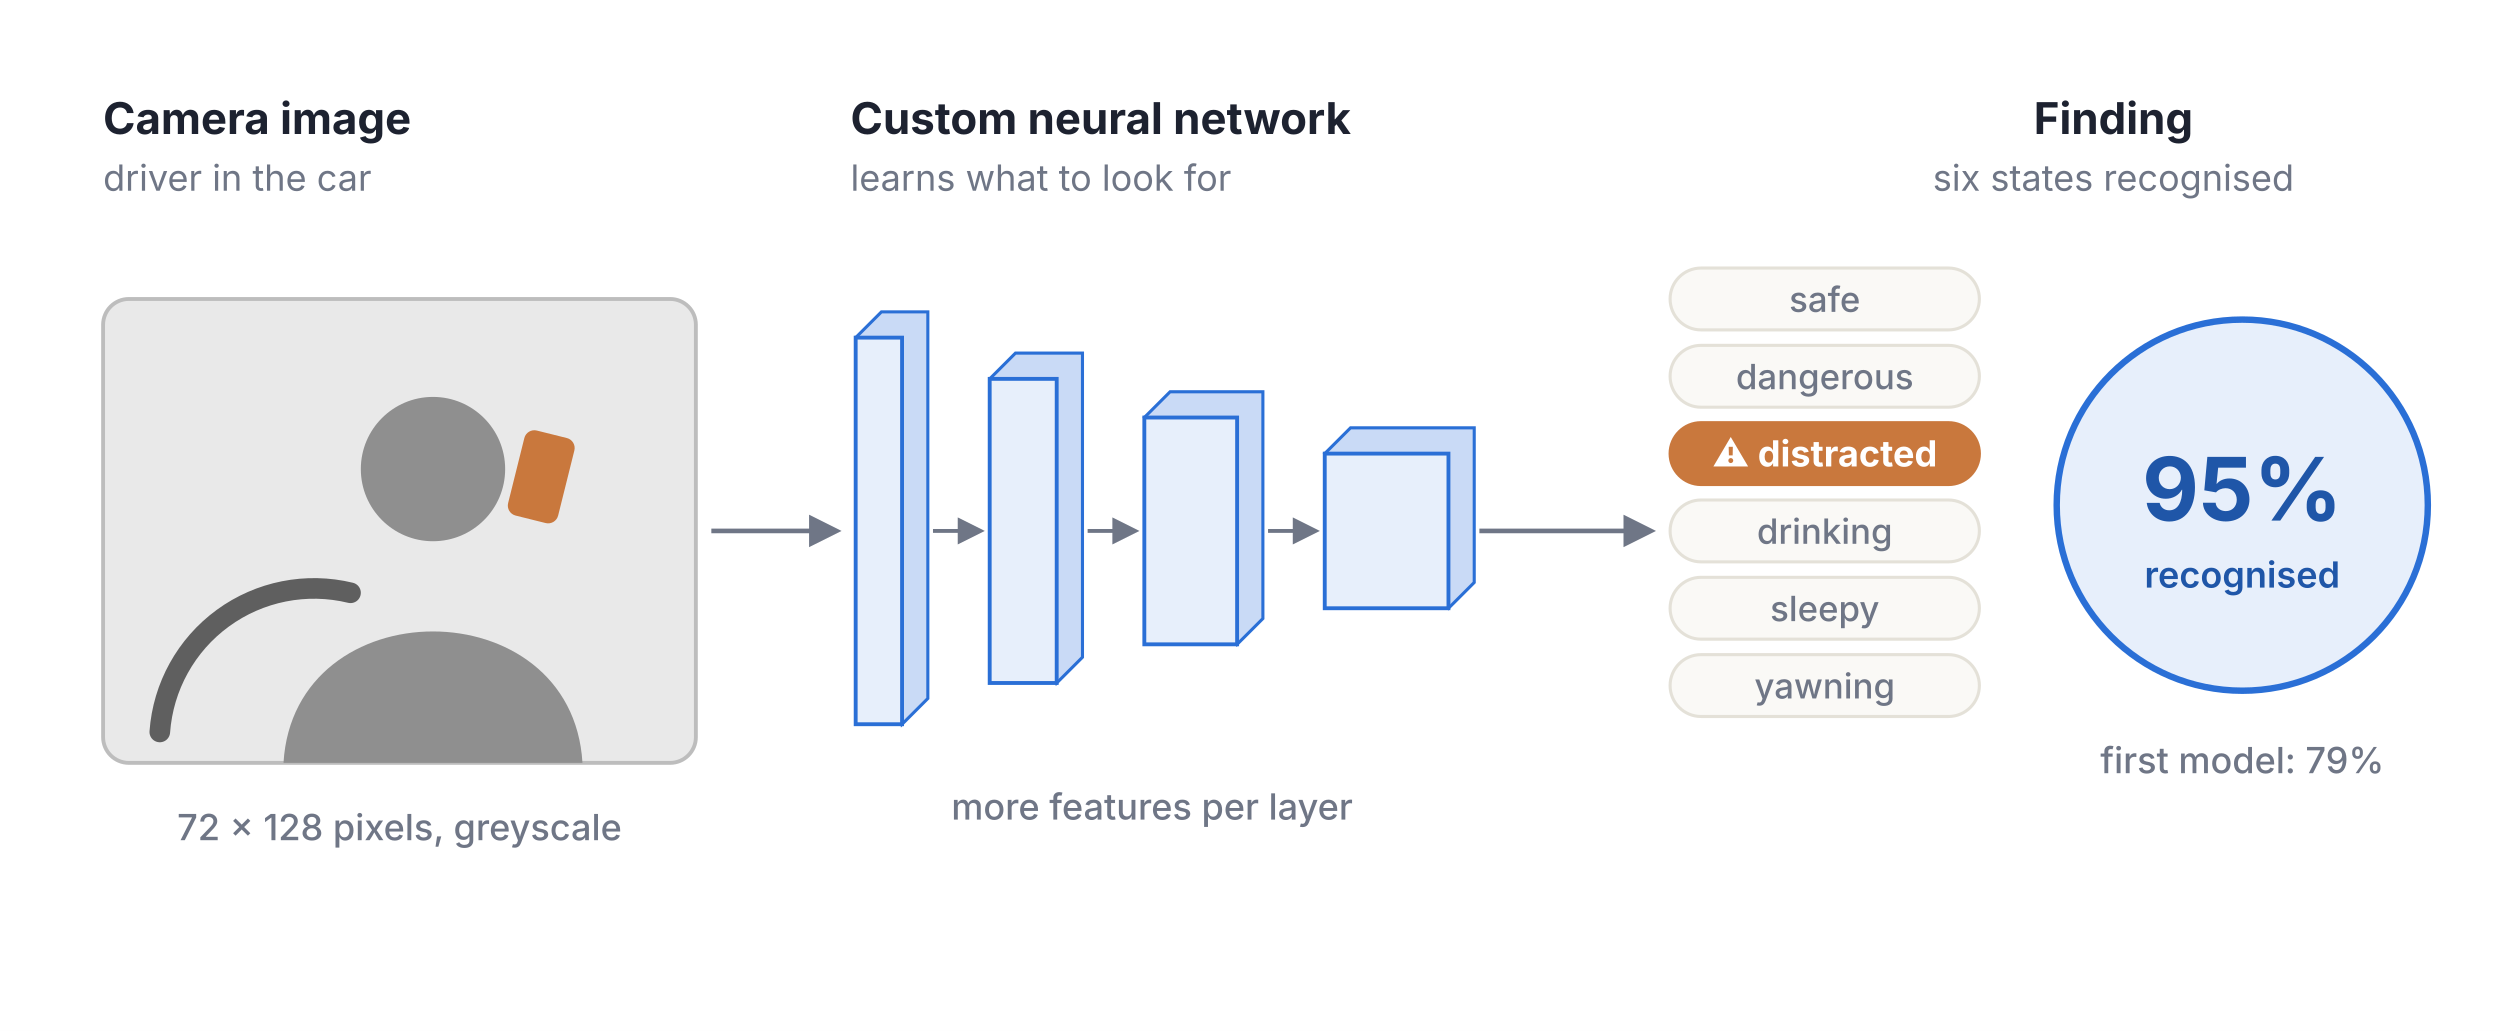
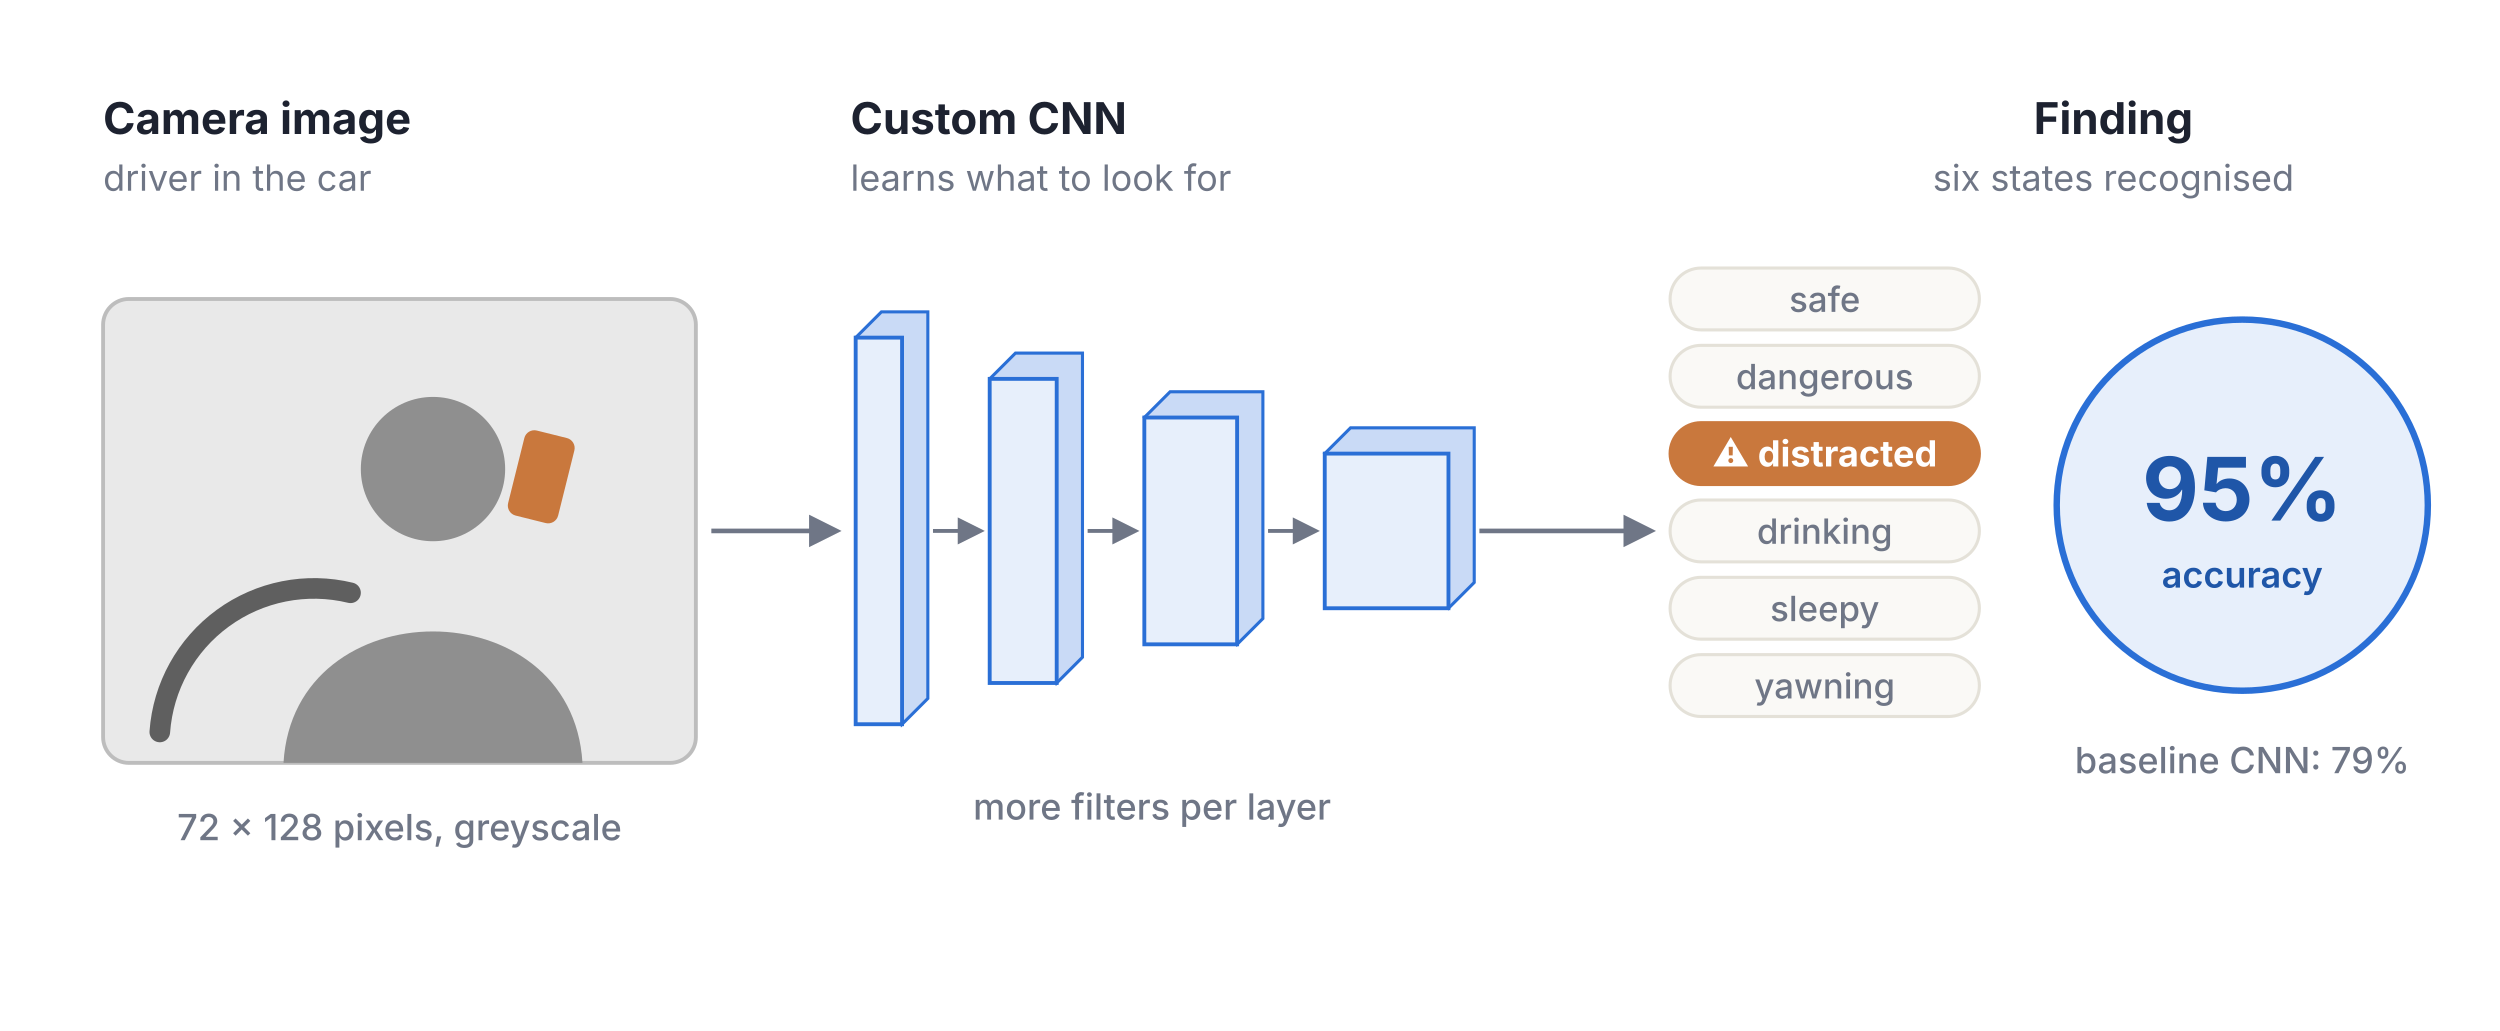
<svg xmlns="http://www.w3.org/2000/svg" viewBox="0 0 970 400" width="970" height="400" font-family="Inter, 'Segoe UI', Helvetica, Arial, sans-serif">
  <rect width="970" height="400" fill="#ffffff" />
  <defs>
    <marker id="a" viewBox="0 0 10 10" refX="8" refY="5" markerWidth="7" markerHeight="7" orient="auto">
      <path d="M0,0 L10,5 L0,10 z" fill="#6f7686" />
    </marker>
    <marker id="r" viewBox="0 0 10 10" refX="8" refY="5" markerWidth="7" markerHeight="7" orient="auto">
      <path d="M0,0 L10,5 L0,10 z" fill="#c9783d" />
    </marker>
  </defs>
  <text x="40" y="52" font-size="17" fill="#1d2230" font-weight="700" text-anchor="start">Camera image</text>
  <text x="40" y="74" font-size="14" fill="#6f7686" font-weight="400" text-anchor="start">driver in the car</text>
-   <text x="330" y="52" font-size="17" fill="#1d2230" font-weight="700" text-anchor="start">Custom neural network</text>
+   <text x="330" y="52" font-size="17" fill="#1d2230" font-weight="700" text-anchor="start">Custom CNN</text>
  <text x="330" y="74" font-size="14" fill="#6f7686" font-weight="400" text-anchor="start">learns what to look for</text>
  <text x="820" y="52" font-size="17" fill="#1d2230" font-weight="700" text-anchor="middle">Finding</text>
  <text x="820" y="74" font-size="14" fill="#6f7686" font-weight="400" text-anchor="middle">six states recognised</text>
  <rect x="40" y="116" width="230" height="180" rx="10" fill="#e9e9e9" stroke="#bdbdbd" stroke-width="1.5" />
  <circle cx="168" cy="182" r="28" fill="#8f8f8f" />
  <path d="M110,296 C114,228 222,228 226,296 Z" fill="#8f8f8f" />
  <path d="M62,284 A60,60 0 0 1 136,230" fill="none" stroke="#5f5f5f" stroke-width="8" stroke-linecap="round" />
  <rect x="200" y="168" width="20" height="34" rx="4" fill="#c9783d" transform="rotate(14 210 185)" />
  <text x="155.0" y="326" font-size="14" fill="#6f7686" font-weight="500" text-anchor="middle">72 × 128 pixels, greyscale</text>
  <line x1="276" y1="206" x2="324" y2="206" stroke="#6f7686" stroke-width="1.8" marker-end="url(#a)" />
  <path d="M332,131.0 l10,-10 h18 v150 l-10,10 z" fill="#c9daf6" stroke="#2a6fd6" stroke-width="1.2" />
  <rect x="332" y="131.0" width="18" height="150" fill="#e7effb" stroke="#2a6fd6" stroke-width="1.5" />
  <line x1="362" y1="206" x2="380" y2="206" stroke="#6f7686" stroke-width="1.5" marker-end="url(#a)" />
  <path d="M384,147.0 l10,-10 h26 v118 l-10,10 z" fill="#c9daf6" stroke="#2a6fd6" stroke-width="1.2" />
  <rect x="384" y="147.0" width="26" height="118" fill="#e7effb" stroke="#2a6fd6" stroke-width="1.5" />
  <line x1="422" y1="206" x2="440" y2="206" stroke="#6f7686" stroke-width="1.5" marker-end="url(#a)" />
  <path d="M444,162.0 l10,-10 h36 v88 l-10,10 z" fill="#c9daf6" stroke="#2a6fd6" stroke-width="1.2" />
  <rect x="444" y="162.0" width="36" height="88" fill="#e7effb" stroke="#2a6fd6" stroke-width="1.5" />
  <line x1="492" y1="206" x2="510" y2="206" stroke="#6f7686" stroke-width="1.5" marker-end="url(#a)" />
  <path d="M514,176.0 l10,-10 h48 v60 l-10,10 z" fill="#c9daf6" stroke="#2a6fd6" stroke-width="1.2" />
  <rect x="514" y="176.0" width="48" height="60" fill="#e7effb" stroke="#2a6fd6" stroke-width="1.5" />
-   <text x="447.0" y="318" font-size="14" fill="#6f7686" font-weight="500" text-anchor="middle">more features per layer</text>
+   <text x="447.0" y="318" font-size="14" fill="#6f7686" font-weight="500" text-anchor="middle">more filters per layer</text>
  <line x1="574" y1="206" x2="640" y2="206" stroke="#6f7686" stroke-width="1.8" marker-end="url(#a)" />
  <rect x="648" y="104" width="120" height="24" rx="12" fill="#faf9f6" stroke="#e4e1d8" stroke-width="1.2" />
  <text x="708" y="121" font-size="13.5" fill="#6f7686" font-weight="500" text-anchor="middle">safe</text>
  <rect x="648" y="134" width="120" height="24" rx="12" fill="#faf9f6" stroke="#e4e1d8" stroke-width="1.2" />
  <text x="708" y="151" font-size="13.5" fill="#6f7686" font-weight="500" text-anchor="middle">dangerous</text>
  <rect x="648" y="164" width="120" height="24" rx="12" fill="#c9783d" stroke="#c9783d" stroke-width="1.2" />
  <text x="708" y="181" font-size="14" fill="#ffffff" font-weight="700" text-anchor="middle">⚠ distracted</text>
  <rect x="648" y="194" width="120" height="24" rx="12" fill="#faf9f6" stroke="#e4e1d8" stroke-width="1.2" />
  <text x="708" y="211" font-size="13.5" fill="#6f7686" font-weight="500" text-anchor="middle">drinking</text>
  <rect x="648" y="224" width="120" height="24" rx="12" fill="#faf9f6" stroke="#e4e1d8" stroke-width="1.2" />
  <text x="708" y="241" font-size="13.5" fill="#6f7686" font-weight="500" text-anchor="middle">sleepy</text>
  <rect x="648" y="254" width="120" height="24" rx="12" fill="#faf9f6" stroke="#e4e1d8" stroke-width="1.2" />
  <text x="708" y="271" font-size="13.5" fill="#6f7686" font-weight="500" text-anchor="middle">yawning</text>
  <circle cx="870" cy="196" r="72" fill="#e7effb" stroke="#2a6fd6" stroke-width="2.5" />
  <text x="870" y="202" font-size="34" fill="#1f56a8" font-weight="700" text-anchor="middle">95%</text>
-   <text x="870" y="228" font-size="14" fill="#1f56a8" font-weight="600" text-anchor="middle">recognised</text>
-   <text x="870" y="300" font-size="14" fill="#6f7686" font-weight="500" text-anchor="middle">first model: 79%</text>
+   <text x="870" y="228" font-size="14" fill="#1f56a8" font-weight="600" text-anchor="middle">accuracy</text>
+   <text x="870" y="300" font-size="14" fill="#6f7686" font-weight="500" text-anchor="middle">baseline CNN: 79%</text>
</svg>
